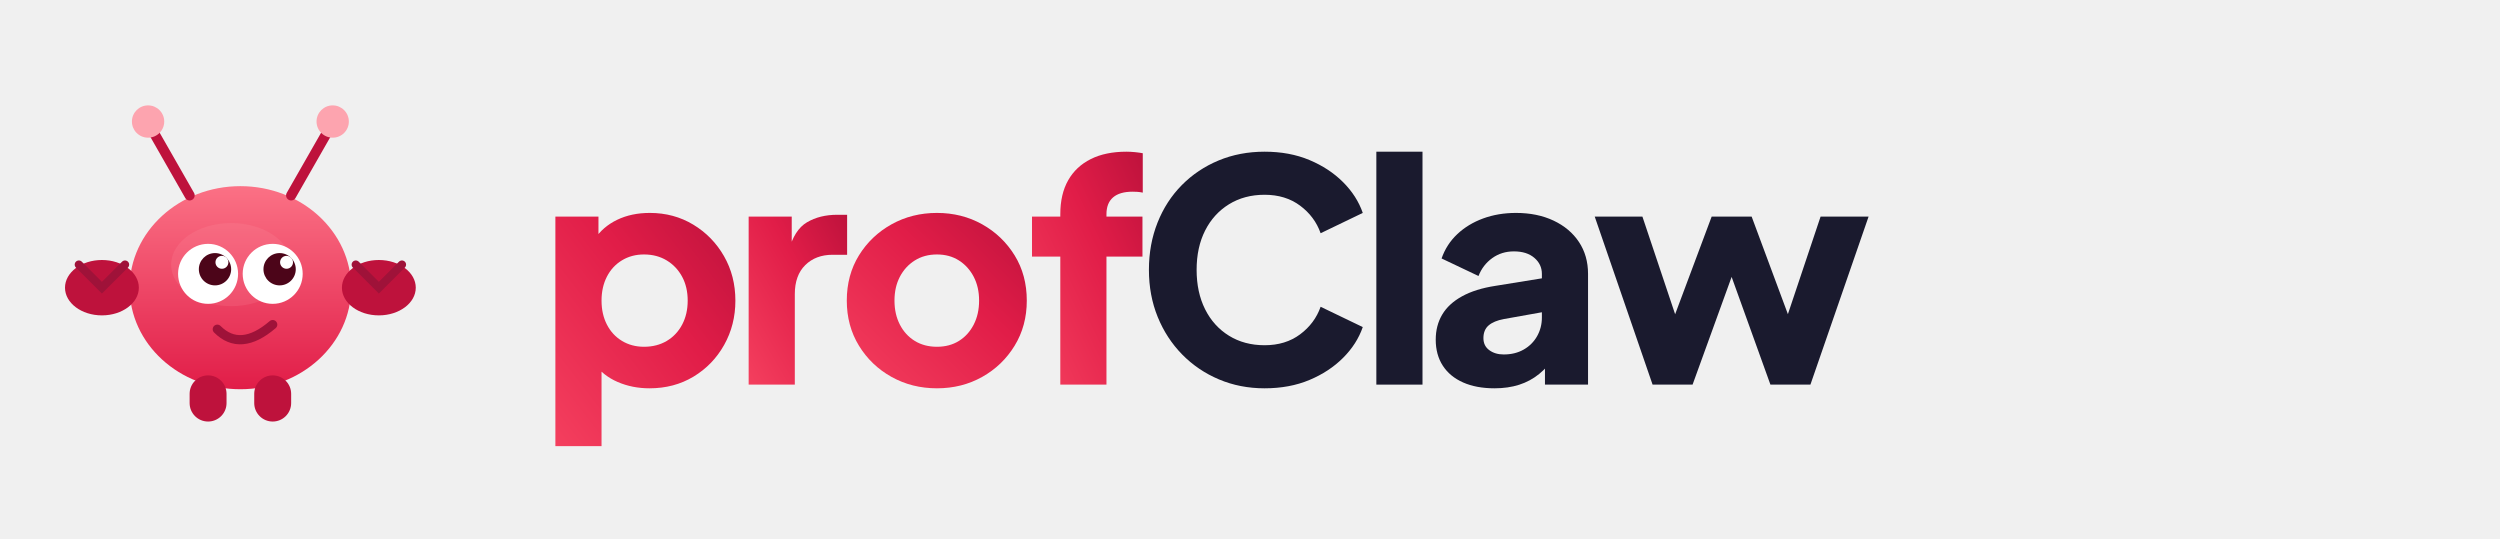
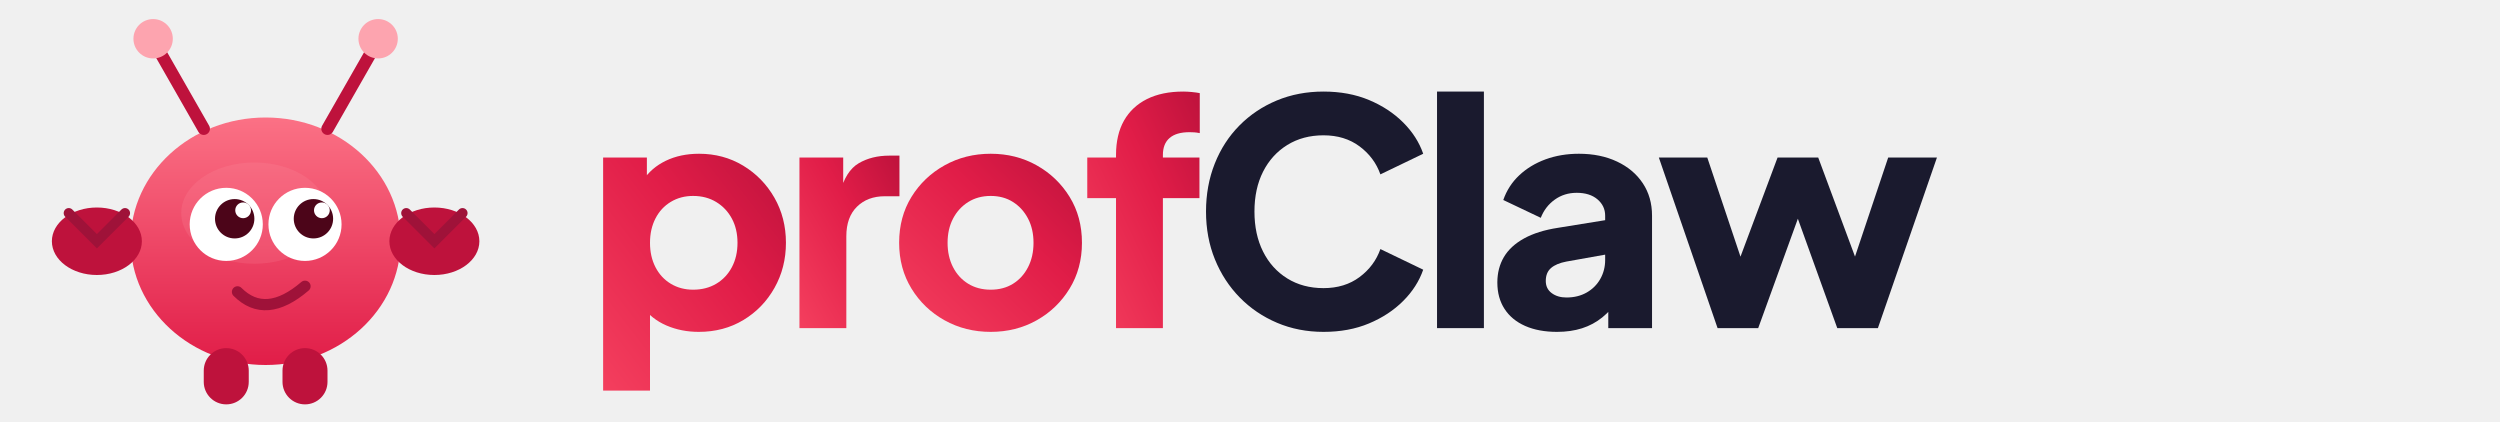
- <svg xmlns="http://www.w3.org/2000/svg" width="260" height="56" viewBox="0 0 260 56">
+ <svg xmlns="http://www.w3.org/2000/svg" width="320" height="54" viewBox="0 10 320 54">
  <defs>
    <linearGradient id="body" x1="0" y1="0" x2="0" y2="1">
      <stop offset="0%" stop-color="#fb7185" />
      <stop offset="100%" stop-color="#e11d48" />
    </linearGradient>
    <linearGradient id="profGrad" x1="0" y1="0" x2="1" y2="1">
      <stop offset="0%" stop-color="#f43f5e" />
      <stop offset="60%" stop-color="#e11d48" />
      <stop offset="100%" stop-color="#be123c" />
    </linearGradient>
  </defs>
-   <g transform="translate(1,4) scale(0.48)">
+   <g transform="translate(-2,2) scale(0.72)">
    <ellipse cx="50" cy="54" rx="24" ry="22" fill="url(#body)" />
    <ellipse cx="48" cy="49" rx="13" ry="9" fill="#fda4af" opacity=".15" />
    <rect x="39" y="73" width="8" height="10" rx="4" fill="#be123c" />
    <rect x="53" y="73" width="8" height="10" rx="4" fill="#be123c" />
    <ellipse cx="20" cy="54" rx="8" ry="6" fill="#be123c" />
    <path d="M15,49 L20,54 L25,49" stroke="#9f1239" stroke-width="1.8" fill="none" stroke-linecap="round" />
    <ellipse cx="80" cy="54" rx="8" ry="6" fill="#be123c" />
    <path d="M75,49 L80,54 L85,49" stroke="#9f1239" stroke-width="1.8" fill="none" stroke-linecap="round" />
    <line x1="39" y1="34" x2="31" y2="20" stroke="#be123c" stroke-width="2.2" stroke-linecap="round" />
    <circle cx="30" cy="18" r="3.5" fill="#fda4af" />
    <line x1="61" y1="34" x2="69" y2="20" stroke="#be123c" stroke-width="2.2" stroke-linecap="round" />
    <circle cx="70" cy="18" r="3.5" fill="#fda4af" />
    <circle cx="43" cy="51" r="6.5" fill="#fff" />
    <circle cx="57" cy="51" r="6.5" fill="#fff" />
    <circle cx="44.5" cy="50" r="3.5" fill="#4c0519" />
    <circle cx="58.5" cy="50" r="3.5" fill="#4c0519" />
    <circle cx="46" cy="48.5" r="1.4" fill="#fff" />
    <circle cx="60" cy="48.5" r="1.4" fill="#fff" />
    <path d="M45,63 Q50,68 57,62" stroke="#9f1239" stroke-width="2" fill="none" stroke-linecap="round" />
  </g>
-   <path d="M55 -200V546H195V442L182 472Q209 513 255.5 535.5Q302 558 362 558Q440 558 503.0 520.0Q566 482 603.0 417.5Q640 353 640 273Q640 194 603.5 129.0Q567 64 504.0 26.0Q441 -12 361 -12Q305 -12 257.5 8.5Q210 29 181 69L205 100V-200ZM343 123Q385 123 417.0 142.0Q449 161 467.0 195.0Q485 229 485 273Q485 317 467.0 350.5Q449 384 417.0 403.5Q385 423 343 423Q303 423 271.5 404.0Q240 385 222.5 351.0Q205 317 205 273Q205 229 222.5 195.0Q240 161 271.5 142.0Q303 123 343 123Z" transform="translate(56,40) scale(0.032,-0.032)" fill="url(#profGrad)" />
-   <path d="M55 0V546H195V415L185 434Q203 503 244.5 527.5Q286 552 343 552H375V422H328Q273 422 239.0 388.5Q205 355 205 294V0Z" transform="translate(76.10,40) scale(0.032,-0.032)" fill="url(#profGrad)" />
-   <path d="M326 -12Q245 -12 178.5 25.0Q112 62 72.5 126.5Q33 191 33 273Q33 356 72.5 420.0Q112 484 178.5 521.0Q245 558 326 558Q407 558 473.0 521.0Q539 484 578.5 420.0Q618 356 618 273Q618 191 578.5 126.5Q539 62 473.0 25.0Q407 -12 326 -12ZM326 123Q367 123 397.5 142.0Q428 161 445.5 195.0Q463 229 463 273Q463 317 445.5 350.5Q428 384 397.5 403.5Q367 423 326 423Q285 423 254.0 403.5Q223 384 205.5 350.5Q188 317 188 273Q188 229 205.5 195.0Q223 161 254.0 142.0Q285 123 326 123Z" transform="translate(87.01,40) scale(0.032,-0.032)" fill="url(#profGrad)" />
-   <path d="M121 0V416H29V546H121V554Q121 619 146.5 664.0Q172 709 220.0 733.0Q268 757 336 757Q349 757 364.0 755.5Q379 754 389 752V624Q379 626 371.5 626.5Q364 627 356 627Q314 627 292.5 608.5Q271 590 271 554V546H388V416H271V0Z" transform="translate(106.40,40) scale(0.032,-0.032)" fill="url(#profGrad)" />
-   <path d="M420 -12Q340 -12 271.5 17.0Q203 46 152.0 98.0Q101 150 72.5 220.0Q44 290 44 373Q44 456 72.0 526.5Q100 597 151.0 648.5Q202 700 270.5 728.5Q339 757 420 757Q501 757 565.5 730.0Q630 703 675.0 658.0Q720 613 739 558L602 492Q583 546 535.5 581.5Q488 617 420 617Q354 617 304.0 586.0Q254 555 226.5 500.5Q199 446 199 373Q199 300 226.5 245.0Q254 190 304.0 159.0Q354 128 420 128Q488 128 535.5 163.5Q583 199 602 253L739 187Q720 132 675.0 87.0Q630 42 565.5 15.0Q501 -12 420 -12Z" transform="translate(118.08,40) scale(0.032,-0.032)" fill="#1a1a2e" />
-   <path d="M55 0V757H205V0Z" transform="translate(141.38,40) scale(0.032,-0.032)" fill="#1a1a2e" />
-   <path d="M224 -12Q165 -12 122.0 7.0Q79 26 56.0 61.5Q33 97 33 146Q33 192 54.0 227.5Q75 263 118.5 287.0Q162 311 227 321L394 348V238L254 213Q222 207 205.0 192.5Q188 178 188 151Q188 126 207.0 112.0Q226 98 254 98Q291 98 319.0 114.0Q347 130 362.5 157.5Q378 185 378 218V360Q378 391 353.5 412.0Q329 433 287 433Q247 433 216.5 411.0Q186 389 172 353L52 410Q68 456 103.0 489.0Q138 522 187.0 540.0Q236 558 294 558Q363 558 416.0 533.0Q469 508 498.5 463.5Q528 419 528 360V0H388V88L422 94Q398 58 369.0 34.5Q340 11 304.0 -0.5Q268 -12 224 -12Z" transform="translate(148.26,40) scale(0.032,-0.032)" fill="#1a1a2e" />
-   <path d="M199 0 11 546H166L298 152L244 153L391 546H521L667 153L613 152L745 546H901L712 0H582L430 422H482L329 0Z" transform="translate(165.50,40) scale(0.032,-0.032)" fill="#1a1a2e" />
+   <path d="M55 -200V546H195V442L182 472Q209 513 255.5 535.5Q302 558 362 558Q440 558 503.0 520.0Q566 482 603.0 417.5Q640 353 640 273Q640 194 603.5 129.0Q567 64 504.0 26.0Q441 -12 361 -12Q305 -12 257.5 8.5Q210 29 181 69L205 100V-200ZM343 123Q385 123 417.0 142.0Q449 161 467.0 195.0Q485 229 485 273Q485 317 467.0 350.5Q449 384 417.0 403.5Q385 423 343 423Q303 423 271.5 404.0Q240 385 222.5 351.0Q205 317 205 273Q205 229 222.5 195.0Q240 161 271.5 142.0Q303 123 343 123Z" transform="translate(75,52) scale(0.04,-0.04)" fill="url(#profGrad)" />
+   <path d="M55 0V546H195V415L185 434Q203 503 244.5 527.5Q286 552 343 552H375V422H328Q273 422 239.0 388.5Q205 355 205 294V0Z" transform="translate(100.13,52) scale(0.04,-0.04)" fill="url(#profGrad)" />
+   <path d="M326 -12Q245 -12 178.5 25.0Q112 62 72.5 126.5Q33 191 33 273Q33 356 72.5 420.0Q112 484 178.5 521.0Q245 558 326 558Q407 558 473.0 521.0Q539 484 578.5 420.0Q618 356 618 273Q618 191 578.5 126.5Q539 62 473.0 25.0Q407 -12 326 -12ZM326 123Q367 123 397.5 142.0Q428 161 445.5 195.0Q463 229 463 273Q463 317 445.5 350.5Q428 384 397.5 403.5Q367 423 326 423Q285 423 254.0 403.5Q223 384 205.5 350.5Q188 317 188 273Q188 229 205.5 195.0Q223 161 254.0 142.0Q285 123 326 123Z" transform="translate(113.77,52) scale(0.04,-0.04)" fill="url(#profGrad)" />
+   <path d="M121 0V416H29V546H121V554Q121 619 146.5 664.0Q172 709 220.0 733.0Q268 757 336 757Q349 757 364.0 755.5Q379 754 389 752V624Q379 626 371.5 626.5Q364 627 356 627Q314 627 292.5 608.5Q271 590 271 554V546H388V416H271V0Z" transform="translate(138.01,52) scale(0.04,-0.04)" fill="url(#profGrad)" />
+   <path d="M420 -12Q340 -12 271.5 17.0Q203 46 152.0 98.0Q101 150 72.5 220.0Q44 290 44 373Q44 456 72.0 526.5Q100 597 151.0 648.5Q202 700 270.5 728.5Q339 757 420 757Q501 757 565.5 730.0Q630 703 675.0 658.0Q720 613 739 558L602 492Q583 546 535.5 581.5Q488 617 420 617Q354 617 304.0 586.0Q254 555 226.5 500.5Q199 446 199 373Q199 300 226.5 245.0Q254 190 304.0 159.0Q354 128 420 128Q488 128 535.5 163.5Q583 199 602 253L739 187Q720 132 675.0 87.0Q630 42 565.5 15.0Q501 -12 420 -12Z" transform="translate(152.61,52) scale(0.04,-0.04)" fill="#1a1a2e" />
+   <path d="M55 0V757H205V0Z" transform="translate(181.74,52) scale(0.04,-0.04)" fill="#1a1a2e" />
+   <path d="M224 -12Q165 -12 122.0 7.0Q79 26 56.0 61.5Q33 97 33 146Q33 192 54.0 227.5Q75 263 118.5 287.0Q162 311 227 321L394 348V238L254 213Q222 207 205.0 192.5Q188 178 188 151Q188 126 207.0 112.0Q226 98 254 98Q291 98 319.0 114.0Q347 130 362.5 157.5Q378 185 378 218V360Q378 391 353.5 412.0Q329 433 287 433Q247 433 216.5 411.0Q186 389 172 353L52 410Q68 456 103.0 489.0Q138 522 187.0 540.0Q236 558 294 558Q363 558 416.0 533.0Q469 508 498.5 463.5Q528 419 528 360V0H388V88L422 94Q398 58 369.0 34.5Q340 11 304.0 -0.5Q268 -12 224 -12Z" transform="translate(190.34,52) scale(0.04,-0.04)" fill="#1a1a2e" />
+   <path d="M199 0 11 546H166L298 152L244 153L391 546H521L667 153L613 152L745 546H901L712 0H582L430 422H482L329 0Z" transform="translate(211.89,52) scale(0.04,-0.04)" fill="#1a1a2e" />
</svg>
